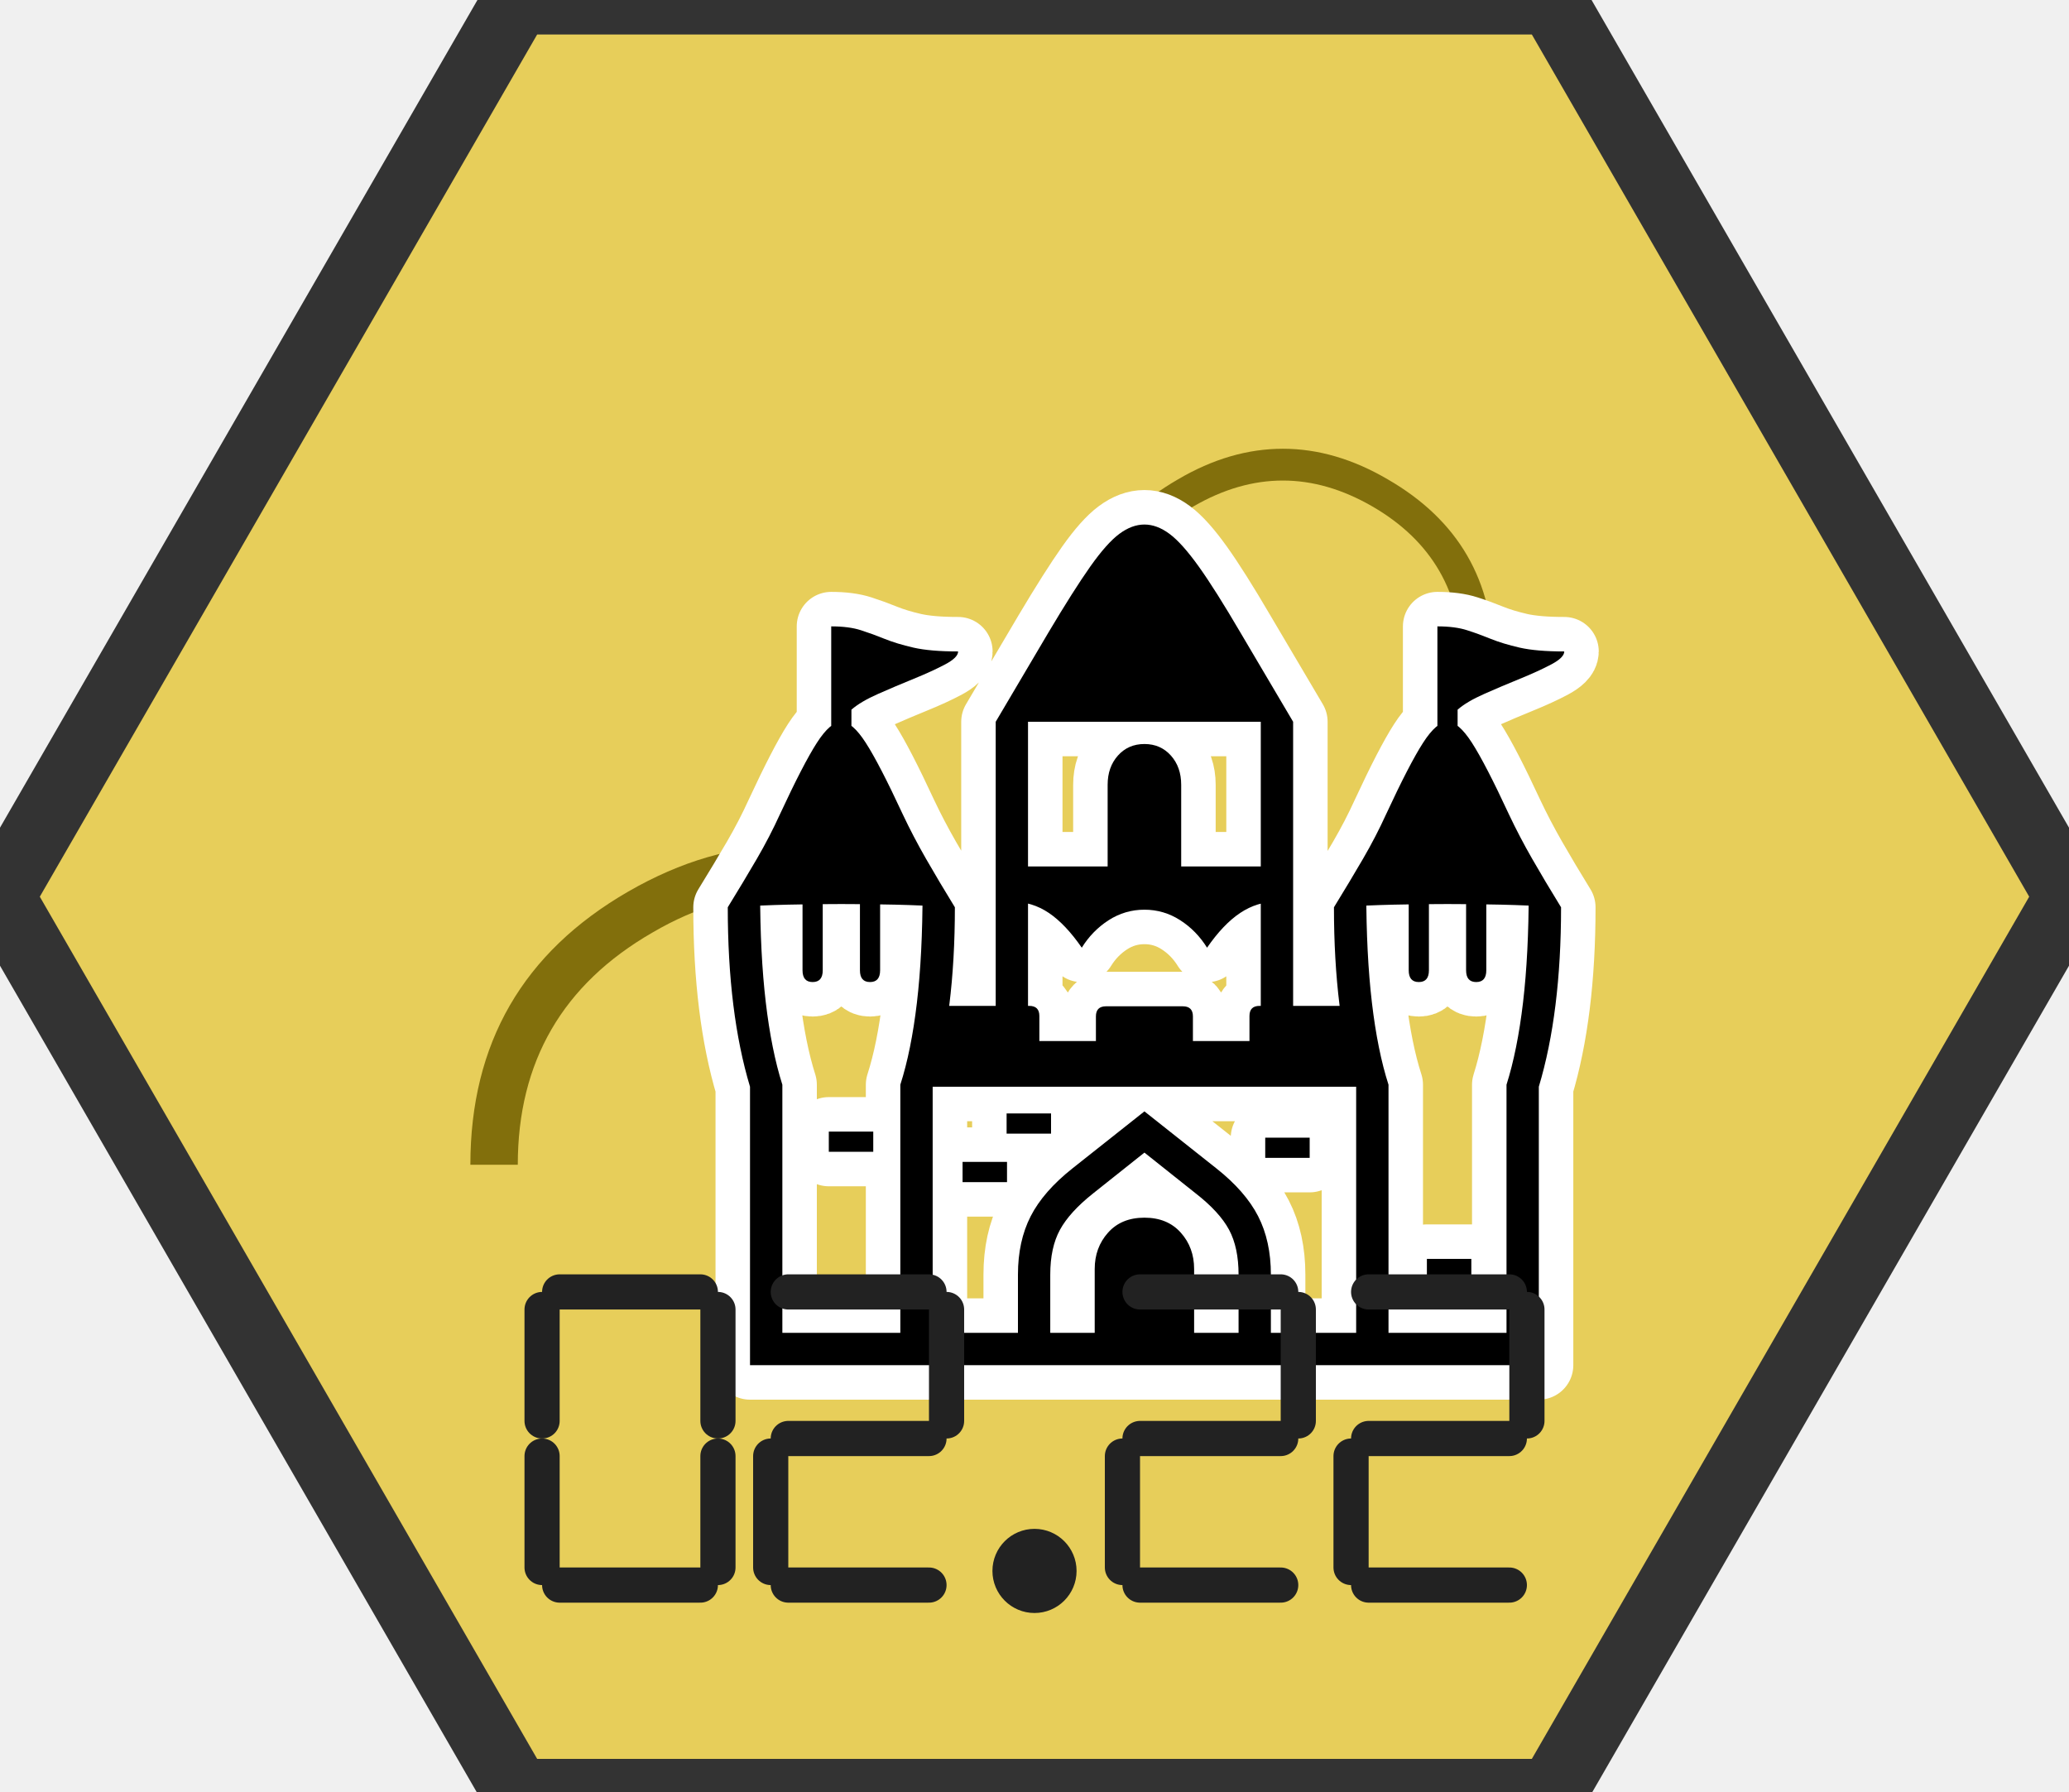
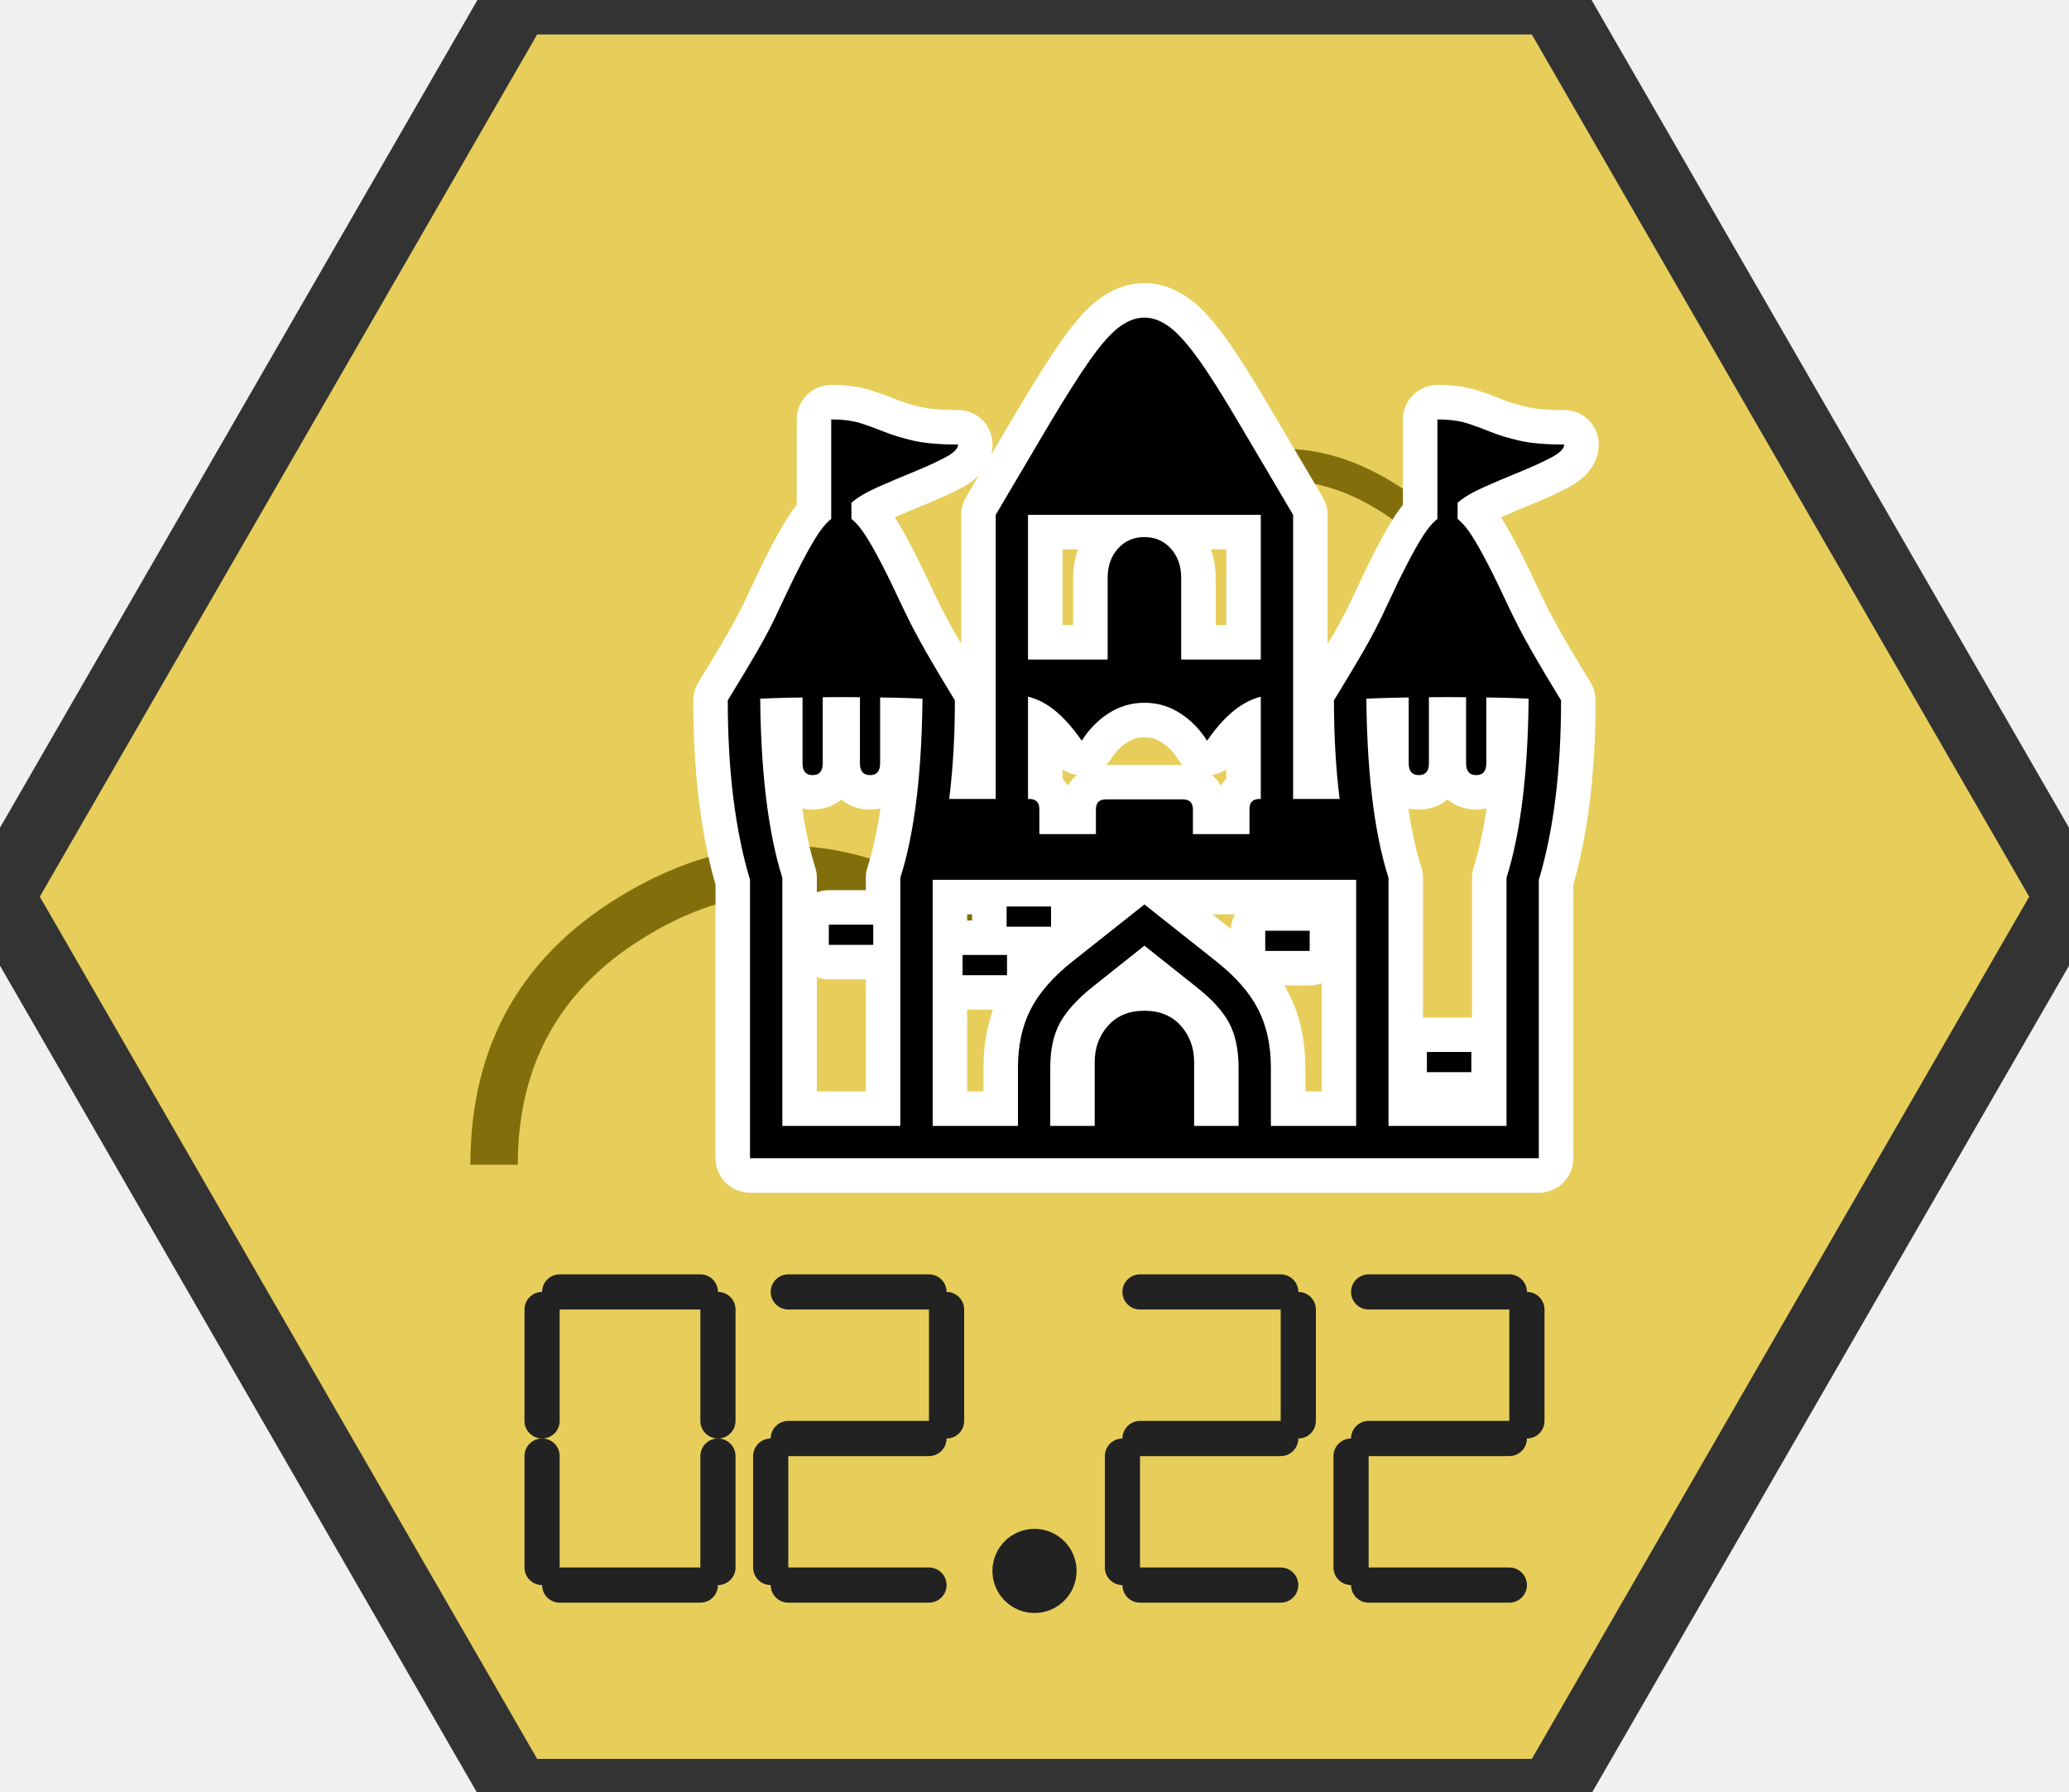
<svg xmlns="http://www.w3.org/2000/svg" xmlns:xlink="http://www.w3.org/1999/xlink" width="60.00" height="51.96" viewBox="0 0 60.00 51.96">
  <a xlink:href="/wiki/02-22/">
    <polygon points="15.0,0.0 45.0,0.0 60.0,26.0 45.0,52.0 15.0,52.0 0.0,26.0" fill="#e7ce5a" stroke="#333333" stroke-width="2" />
    <text x="22.8" y="33.2" text-anchor="middle" dominant-baseline="middle" font-size="24" font-family="system-ui, sans-serif" fill="#826f0c">◠︎</text>
    <text x="37.2" y="18.8" text-anchor="middle" dominant-baseline="middle" font-size="16.0" font-family="system-ui, sans-serif" fill="#826f0c">◠︎</text>
-     <g transform="translate(18.0,35.6)">
+     <g transform="translate(18.0,29.6)">
      <path d="M3.75 3.984V-4.09Q3.105 -6.234 3.105 -9.293L4.043 -9.762Q4.043 -7.934 4.207 -6.539Q4.371 -5.145 4.688 -4.148V3.047H25.688V-4.148Q26.004 -5.145 26.168 -6.539Q26.332 -7.934 26.332 -9.762L27.27 -9.293Q27.27 -6.234 26.625 -4.09V3.984ZM6.035 -2.203V-2.789H7.324V-2.203ZM8.109 3.516V-4.148Q8.426 -5.133 8.59 -6.527Q8.754 -7.922 8.754 -9.762L9.691 -9.293Q9.691 -6.234 9.047 -4.09V3.516ZM9.914 -1.324V-1.91H11.203V-1.324ZM13.746 3.516V1.195Q13.746 0.574 14.133 0.141Q14.52 -0.293 15.188 -0.293Q15.855 -0.293 16.242 0.141Q16.629 0.574 16.629 1.195V3.516ZM5.566 -7.125Q5.273 -7.125 5.273 -7.465V-9.879H5.859V-7.465Q5.859 -7.125 5.566 -7.125ZM11.191 -2.73V-3.316H12.48V-2.73ZM11.52 3.516V1.359Q11.52 0.387 11.889 -0.334Q12.258 -1.055 13.102 -1.723L15.188 -3.375L17.273 -1.723Q18.117 -1.055 18.486 -0.334Q18.855 0.387 18.855 1.359V3.516H17.918V1.359Q17.918 0.574 17.643 0.059Q17.367 -0.457 16.676 -0.996L15.188 -2.18L13.699 -0.996Q13.02 -0.457 12.738 0.059Q12.457 0.574 12.457 1.359V3.516ZM7.23 -7.125Q6.938 -7.125 6.938 -7.465V-9.879H7.523V-7.465Q7.523 -7.125 7.23 -7.125ZM3.105 -9.293Q3.574 -10.055 3.949 -10.699Q4.324 -11.344 4.617 -11.988Q5.297 -13.453 5.689 -14.062Q6.082 -14.672 6.398 -14.672Q6.715 -14.672 7.107 -14.062Q7.5 -13.453 8.18 -11.988Q8.484 -11.344 8.854 -10.699Q9.223 -10.055 9.691 -9.293Q8.719 -9.352 7.957 -9.369Q7.195 -9.387 6.398 -9.387Q5.613 -9.387 4.846 -9.369Q4.078 -9.352 3.105 -9.293ZM8.836 -4.09 9.188 -6.434H11.848Q12.141 -6.434 12.141 -6.141V-5.414H13.781V-6.129Q13.781 -6.422 14.074 -6.422H16.301Q16.594 -6.422 16.594 -6.129V-5.414H18.234V-6.141Q18.234 -6.434 18.527 -6.434H21.352L21.703 -4.09ZM18.691 -2.027V-2.613H19.98V-2.027ZM23.379 1.488V0.902H24.668V1.488ZM6.105 -13.359V-17.438Q6.621 -17.438 6.967 -17.326Q7.312 -17.215 7.658 -17.074Q8.004 -16.934 8.49 -16.822Q8.977 -16.711 9.785 -16.711Q9.785 -16.535 9.41 -16.336Q9.035 -16.137 8.502 -15.92Q7.969 -15.703 7.465 -15.48Q6.961 -15.258 6.691 -15.023V-13.359ZM13.371 -8.121Q12.902 -8.801 12.416 -9.129Q11.93 -9.457 11.344 -9.457V-10.477H19.031V-9.457Q18.457 -9.457 17.965 -9.129Q17.473 -8.801 17.004 -8.121Q16.699 -8.613 16.225 -8.918Q15.75 -9.223 15.188 -9.223Q14.625 -9.223 14.15 -8.918Q13.676 -8.613 13.371 -8.121ZM21.328 3.516V-4.09Q20.684 -6.234 20.684 -9.293L21.621 -9.762Q21.621 -7.922 21.785 -6.527Q21.949 -5.133 22.266 -4.148V3.516ZM18.562 -4.406V-14.906L19.5 -14.672V-4.406ZM14.121 -10.02V-12.844Q14.121 -13.359 14.42 -13.693Q14.719 -14.027 15.188 -14.027Q15.656 -14.027 15.955 -13.693Q16.254 -13.359 16.254 -12.844V-10.02ZM23.145 -7.125Q22.852 -7.125 22.852 -7.465V-9.879H23.438V-7.465Q23.438 -7.125 23.145 -7.125ZM10.875 -14.672 12.398 -17.25Q13.137 -18.492 13.617 -19.172Q14.098 -19.852 14.461 -20.121Q14.824 -20.391 15.188 -20.391Q15.551 -20.391 15.914 -20.121Q16.277 -19.852 16.764 -19.172Q17.25 -18.492 17.977 -17.25L19.5 -14.672ZM24.809 -7.125Q24.516 -7.125 24.516 -7.465V-9.879H25.102V-7.465Q25.102 -7.125 24.809 -7.125ZM20.684 -9.293Q21.152 -10.055 21.527 -10.699Q21.902 -11.344 22.195 -11.988Q22.875 -13.453 23.268 -14.062Q23.66 -14.672 23.977 -14.672Q24.293 -14.672 24.686 -14.062Q25.078 -13.453 25.758 -11.988Q26.062 -11.344 26.432 -10.699Q26.801 -10.055 27.27 -9.293Q26.297 -9.352 25.535 -9.369Q24.773 -9.387 23.977 -9.387Q23.191 -9.387 22.424 -9.369Q21.656 -9.352 20.684 -9.293ZM23.684 -13.359V-17.438Q24.199 -17.438 24.545 -17.326Q24.891 -17.215 25.236 -17.074Q25.582 -16.934 26.068 -16.822Q26.555 -16.711 27.363 -16.711Q27.363 -16.535 26.988 -16.336Q26.613 -16.137 26.08 -15.92Q25.547 -15.703 25.043 -15.48Q24.539 -15.258 24.27 -15.023V-13.359ZM10.875 -4.406V-14.672L11.812 -14.906V-4.406Z" fill="#000000" stroke="#ffffff" stroke-width="2" paint-order="stroke fill" stroke-linejoin="round" stroke-linecap="round" />
    </g>
    <g fill="none" stroke="#222222" stroke-width="1.02" stroke-linecap="round" stroke-linejoin="round">
      <path d="M 16.23 37.46 L 20.31 37.46" />
      <path d="M 20.82 37.97 L 20.82 41.20" />
      <path d="M 20.82 42.22 L 20.82 45.45" />
      <path d="M 15.72 42.22 L 15.72 45.45" />
      <path d="M 16.23 45.96 L 20.31 45.96" />
      <path d="M 15.72 37.97 L 15.72 41.20" />
      <path d="M 22.86 37.46 L 26.94 37.46" />
      <path d="M 27.45 37.97 L 27.45 41.20" />
      <path d="M 22.86 41.71 L 26.94 41.71" />
      <path d="M 22.35 42.22 L 22.35 45.45" />
      <path d="M 22.86 45.96 L 26.94 45.96" />
      <circle cx="30.00" cy="45.55" r="0.71" fill="#222222" />
      <path d="M 33.06 37.46 L 37.14 37.46" />
      <path d="M 37.65 37.97 L 37.65 41.20" />
      <path d="M 33.06 41.71 L 37.14 41.71" />
      <path d="M 32.55 42.22 L 32.55 45.45" />
      <path d="M 33.06 45.96 L 37.14 45.96" />
      <path d="M 39.69 37.46 L 43.77 37.46" />
      <path d="M 44.28 37.97 L 44.28 41.20" />
      <path d="M 39.69 41.71 L 43.77 41.71" />
      <path d="M 39.18 42.22 L 39.18 45.45" />
      <path d="M 39.69 45.96 L 43.77 45.96" />
    </g>
  </a>
</svg>
